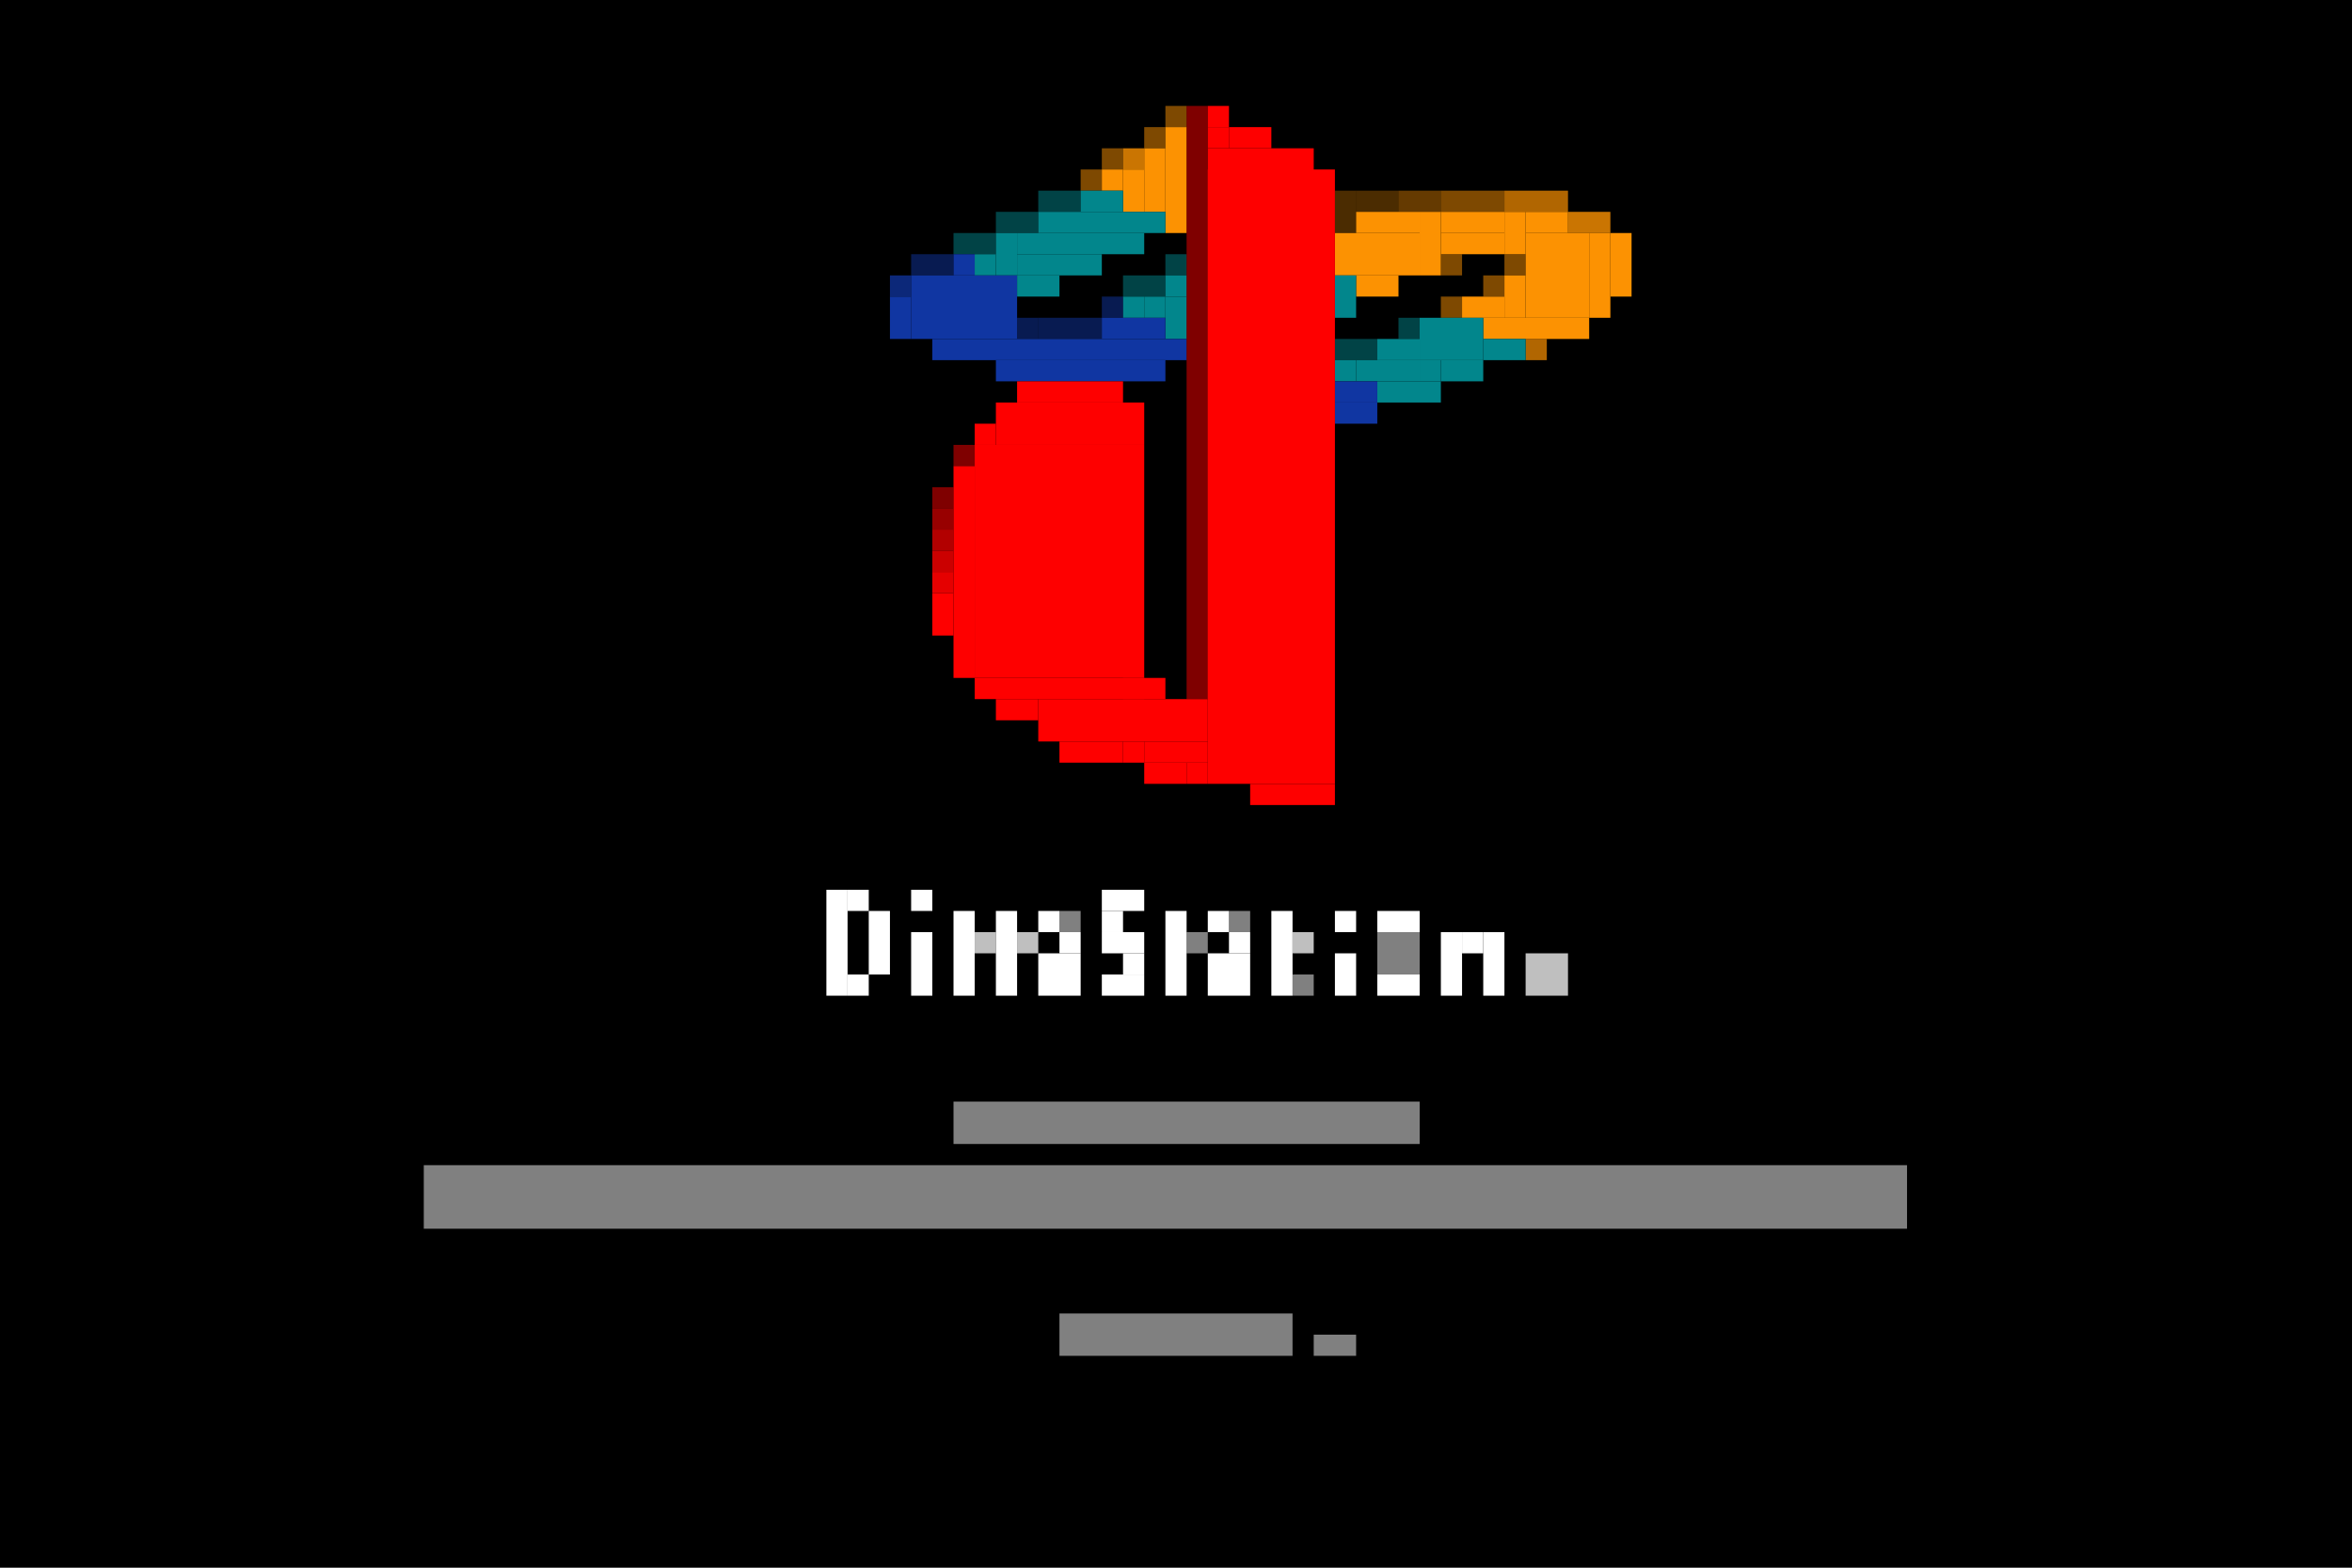
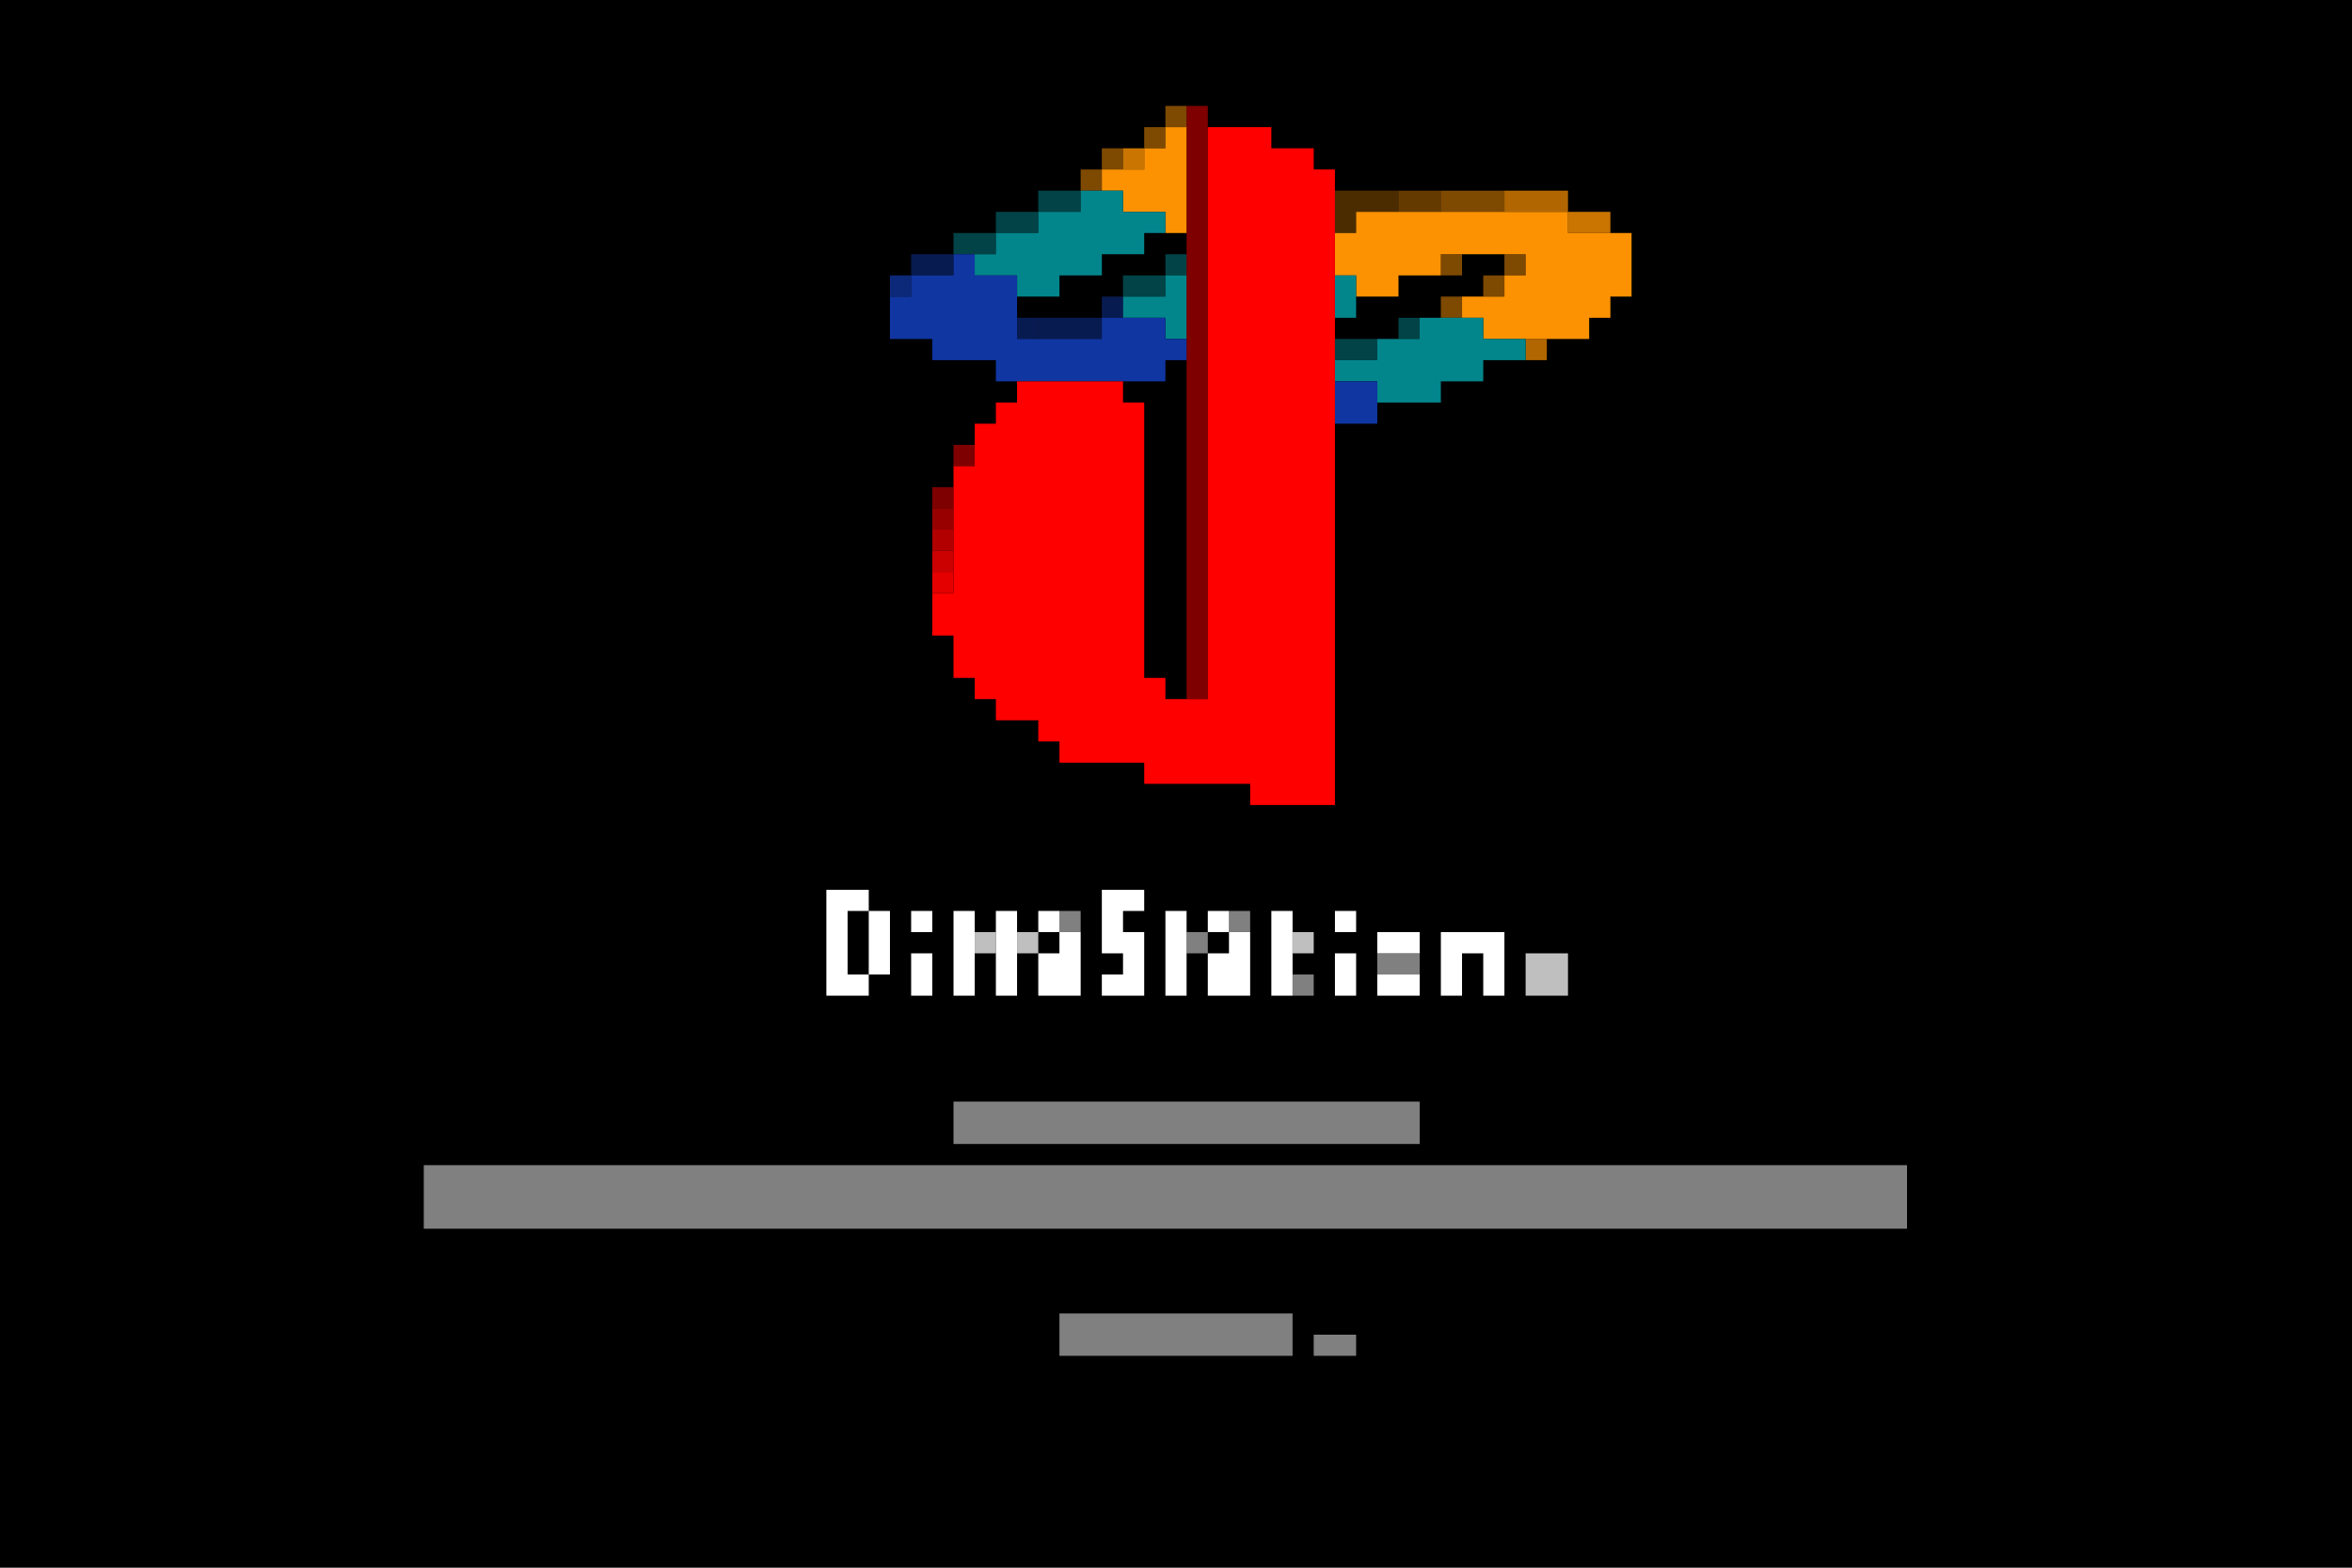
- <svg xmlns="http://www.w3.org/2000/svg" width="111" height="74" viewBox="0 0 111 74" fill="none">
-   <g clip-path="url(#clip0_1753_3169)">
-     <rect width="111" height="74" fill="black" />
-     <rect x="39" y="42" width="1" height="5" fill="white" />
-     <rect x="43" y="44" width="1" height="3" fill="white" />
-     <rect x="45" y="43" width="1" height="4" fill="white" />
-     <rect opacity="0.75" x="46" y="44" width="1" height="1" fill="white" />
-     <rect opacity="0.75" x="48" y="44" width="1" height="1" fill="white" />
-     <rect x="43" y="42" width="1" height="1" fill="white" />
-     <rect x="47" y="43" width="1" height="4" fill="white" />
-     <rect x="52" y="42" width="2" height="1" fill="white" />
-     <rect x="52" y="44" width="2" height="1" fill="white" />
-     <rect x="52" y="46" width="2" height="1" fill="white" />
-     <rect x="55" y="43" width="1" height="4" fill="white" />
-     <rect x="60" y="43" width="1" height="4" fill="white" />
-     <rect x="63" y="43" width="1" height="1" fill="white" />
-     <rect opacity="0.75" x="61" y="44" width="1" height="1" fill="white" />
-     <rect x="65" y="46" width="2" height="1" fill="white" />
-     <rect x="65" y="43" width="2" height="1" fill="white" />
-     <rect x="68" y="44" width="1" height="3" fill="white" />
-     <rect x="70" y="44" width="1" height="3" fill="white" />
-     <rect x="69" y="44" width="1" height="1" fill="white" />
-     <rect opacity="0.75" x="72" y="45" width="2" height="2" fill="white" />
-     <rect opacity="0.5" x="65" y="44" width="2" height="2" fill="white" />
-     <rect x="63" y="45" width="1" height="2" fill="white" />
-     <rect x="53" y="45" width="1" height="1" fill="white" />
-     <rect x="52" y="43" width="1" height="1" fill="white" />
-     <rect opacity="0.5" x="58" y="43" width="1" height="1" fill="white" />
-     <rect opacity="0.5" x="56" y="44" width="1" height="1" fill="white" />
-     <rect opacity="0.5" x="61" y="46" width="1" height="1" fill="white" />
-     <rect x="57" y="43" width="1" height="1" fill="white" />
-     <rect x="58" y="44" width="1" height="1" fill="white" />
-     <rect x="57" y="45" width="2" height="2" fill="white" />
-     <rect opacity="0.5" x="50" y="43" width="1" height="1" fill="white" />
-     <rect x="49" y="43" width="1" height="1" fill="white" />
-     <rect x="50" y="44" width="1" height="1" fill="white" />
-     <rect x="49" y="45" width="2" height="2" fill="white" />
-     <rect x="40" y="46" width="1" height="1" fill="white" />
-     <rect x="41" y="43" width="1" height="3" fill="white" />
-     <rect x="40" y="42" width="1" height="1" fill="white" />
-     <rect opacity="0.5" x="45" y="52" width="22" height="2" fill="white" />
-     <rect opacity="0.5" x="50" y="62" width="11" height="2" fill="white" />
-     <rect opacity="0.5" x="62" y="63" width="2" height="1" fill="white" />
-     <rect opacity="0.5" x="20" y="55" width="70" height="3" fill="white" />
-     <rect x="56" y="11" width="1" height="5" transform="rotate(180 56 11)" fill="#FC9202" />
-     <rect x="75" y="15" width="3" height="4" transform="rotate(180 75 15)" fill="#FC9202" />
-     <rect x="67" y="13" width="4" height="2" transform="rotate(180 67 13)" fill="#FC9202" />
-     <rect x="68" y="13" width="1" height="3" transform="rotate(180 68 13)" fill="#FC9202" />
-     <rect x="66" y="14" width="2" height="1" transform="rotate(180 66 14)" fill="#FC9202" />
-     <rect x="67" y="11" width="3" height="1" transform="rotate(180 67 11)" fill="#FC9202" />
-     <rect x="71" y="11" width="3" height="1" transform="rotate(180 71 11)" fill="#FC9202" />
-     <rect x="71" y="12" width="3" height="1" transform="rotate(180 71 12)" fill="#FC9202" />
-     <rect x="72" y="12" width="1" height="2" transform="rotate(180 72 12)" fill="#FC9202" />
-     <rect x="72" y="15" width="1" height="2" transform="rotate(180 72 15)" fill="#FC9202" />
-     <rect x="71" y="15" width="2" height="1" transform="rotate(180 71 15)" fill="#FC9202" />
-     <rect x="76" y="15" width="1" height="4" transform="rotate(180 76 15)" fill="#FC9202" />
-     <rect x="77" y="14" width="1" height="3" transform="rotate(180 77 14)" fill="#FC9202" />
-     <rect x="74" y="11" width="2" height="1" transform="rotate(180 74 11)" fill="#FC9202" />
-     <rect x="75" y="16" width="5" height="1" transform="rotate(180 75 16)" fill="#FC9202" />
-     <rect opacity="0.7" x="73" y="17" width="1" height="1" transform="rotate(180 73 17)" fill="#FC9202" />
-     <rect x="55" y="10" width="1" height="3" transform="rotate(180 55 10)" fill="#FC9202" />
-     <rect opacity="0.5" x="56" y="6" width="1" height="1" transform="rotate(180 56 6)" fill="#FC9202" />
-     <rect opacity="0.3" x="64" y="11" width="1" height="2" transform="rotate(180 64 11)" fill="#FC9202" />
-     <rect opacity="0.3" x="66" y="10" width="2" height="1" transform="rotate(180 66 10)" fill="#FC9202" />
-     <rect opacity="0.4" x="68" y="10" width="2" height="1" transform="rotate(180 68 10)" fill="#FC9202" />
-     <rect opacity="0.5" x="71" y="10" width="3" height="1" transform="rotate(180 71 10)" fill="#FC9202" />
-     <rect opacity="0.5" x="71" y="14" width="1" height="1" transform="rotate(180 71 14)" fill="#FC9202" />
-     <rect opacity="0.5" x="69" y="15" width="1" height="1" transform="rotate(180 69 15)" fill="#FC9202" />
-     <rect opacity="0.5" x="72" y="13" width="1" height="1" transform="rotate(180 72 13)" fill="#FC9202" />
-     <rect opacity="0.5" x="69" y="13" width="1" height="1" transform="rotate(180 69 13)" fill="#FC9202" />
-     <rect opacity="0.7" x="74" y="10" width="3" height="1" transform="rotate(180 74 10)" fill="#FC9202" />
-     <rect opacity="0.8" x="76" y="11" width="2" height="1" transform="rotate(180 76 11)" fill="#FC9202" />
-     <rect opacity="0.5" x="55" y="7" width="1" height="1" transform="rotate(180 55 7)" fill="#FC9202" />
-     <rect opacity="0.8" x="54" y="8" width="1" height="1" transform="rotate(180 54 8)" fill="#FC9202" />
-     <rect opacity="0.5" x="53" y="8" width="1" height="1" transform="rotate(180 53 8)" fill="#FC9202" />
-     <rect opacity="0.5" x="52" y="9" width="1" height="1" transform="rotate(180 52 9)" fill="#FC9202" />
-     <rect x="54" y="10" width="1" height="2" transform="rotate(180 54 10)" fill="#FC9202" />
-     <rect x="53" y="9" width="1" height="1" transform="rotate(180 53 9)" fill="#FC9202" />
-     <rect x="55" y="11" width="6" height="1" transform="rotate(180 55 11)" fill="#02868C" />
-     <rect x="54" y="12" width="6" height="1" transform="rotate(180 54 12)" fill="#02868C" />
-     <rect x="52" y="13" width="4" height="1" transform="rotate(180 52 13)" fill="#02868C" />
-     <rect x="48" y="13" width="1" height="2" transform="rotate(180 48 13)" fill="#02868C" />
-     <rect x="47" y="13" width="1" height="1" transform="rotate(180 47 13)" fill="#02868C" />
-     <rect x="53" y="10" width="2" height="1" transform="rotate(180 53 10)" fill="#02868C" />
-     <rect opacity="0.5" x="51" y="10" width="2" height="1" transform="rotate(180 51 10)" fill="#02868C" />
-     <rect opacity="0.5" x="55" y="14" width="2" height="1" transform="rotate(180 55 14)" fill="#02868C" />
-     <rect opacity="0.5" x="56" y="13" width="1" height="1" transform="rotate(180 56 13)" fill="#02868C" />
-     <rect opacity="0.5" x="67" y="16" width="1" height="1" transform="rotate(180 67 16)" fill="#02868C" />
-     <rect opacity="0.5" x="65" y="17" width="2" height="1" transform="rotate(180 65 17)" fill="#02868C" />
-     <rect opacity="0.5" x="49" y="11" width="2" height="1" transform="rotate(180 49 11)" fill="#02868C" />
-     <rect opacity="0.5" x="47" y="12" width="2" height="1" transform="rotate(180 47 12)" fill="#02868C" />
-     <rect x="50" y="14" width="2" height="1" transform="rotate(180 50 14)" fill="#02868C" />
-     <rect x="56" y="16" width="1" height="2" transform="rotate(180 56 16)" fill="#02868C" />
-     <rect x="55" y="15" width="1" height="1" transform="rotate(180 55 15)" fill="#02868C" />
-     <rect x="54" y="15" width="1" height="1" transform="rotate(180 54 15)" fill="#02868C" />
-     <rect x="56" y="14" width="1" height="1" transform="rotate(180 56 14)" fill="#02868C" />
-     <rect x="64" y="15" width="1" height="2" transform="rotate(180 64 15)" fill="#02868C" />
-     <rect x="70" y="17" width="3" height="2" transform="rotate(180 70 17)" fill="#02868C" />
-     <rect x="67" y="18" width="3" height="1" transform="rotate(180 67 18)" fill="#02868C" />
-     <rect x="67" y="17" width="2" height="1" transform="rotate(180 67 17)" fill="#02868C" />
-     <rect x="64" y="18" width="1" height="1" transform="rotate(180 64 18)" fill="#02868C" />
-     <rect x="68" y="19" width="3" height="1" transform="rotate(180 68 19)" fill="#02868C" />
-     <rect x="70" y="18" width="2" height="1" transform="rotate(180 70 18)" fill="#02868C" />
-     <rect x="72" y="17" width="2" height="1" transform="rotate(180 72 17)" fill="#02868C" />
-     <rect x="68" y="18" width="1" height="1" transform="rotate(180 68 18)" fill="#02868C" />
-     <rect x="48" y="16" width="5" height="3" transform="rotate(180 48 16)" fill="#1036A2" />
-     <rect x="43" y="16" width="1" height="2" transform="rotate(180 43 16)" fill="#1036A2" />
-     <rect opacity="0.75" x="43" y="14" width="1" height="1" transform="rotate(180 43 14)" fill="#1036A2" />
-     <rect x="49" y="16" width="1" height="1" transform="rotate(180 49 16)" fill="#1036A2" fill-opacity="0.5" />
-     <rect x="53" y="15" width="1" height="1" transform="rotate(180 53 15)" fill="#1036A2" fill-opacity="0.5" />
-     <rect x="55" y="18" width="8" height="1" transform="rotate(180 55 18)" fill="#1036A2" />
-     <rect x="65" y="19" width="2" height="1" transform="rotate(180 65 19)" fill="#1036A2" />
-     <rect x="65" y="20" width="2" height="1" transform="rotate(180 65 20)" fill="#1036A2" />
-     <rect x="55" y="16" width="3" height="1" transform="rotate(180 55 16)" fill="#1036A2" />
-     <rect x="46" y="13" width="1" height="1" transform="rotate(180 46 13)" fill="#1036A2" />
-     <rect opacity="0.5" x="45" y="13" width="2" height="1" transform="rotate(180 45 13)" fill="#1036A2" />
-     <rect opacity="0.5" x="52" y="16" width="3" height="1" transform="rotate(180 52 16)" fill="#1036A2" />
-     <rect x="56" y="17" width="12" height="1" transform="rotate(180 56 17)" fill="#1036A2" />
-     <rect x="63" y="37" width="6" height="29" transform="rotate(180 63 37)" fill="#FE0000" />
-     <rect x="63" y="38" width="4" height="1" transform="rotate(180 63 38)" fill="#FE0000" />
-     <rect x="57" y="36" width="3" height="1" transform="rotate(180 57 36)" fill="#FE0000" />
-     <rect x="54" y="36" width="1" height="1" transform="rotate(180 54 36)" fill="#FE0000" />
-     <rect x="53" y="36" width="3" height="1" transform="rotate(180 53 36)" fill="#FE0000" />
-     <rect x="57" y="35" width="8" height="2" transform="rotate(180 57 35)" fill="#FE0000" />
-     <rect x="49" y="34" width="2" height="1" transform="rotate(180 49 34)" fill="#FE0000" />
-     <rect x="55" y="33" width="2" height="1" transform="rotate(180 55 33)" fill="#FE0000" />
-     <rect x="54" y="33" width="8" height="1" transform="rotate(180 54 33)" fill="#FE0000" />
-     <rect x="54" y="32" width="8" height="11" transform="rotate(180 54 32)" fill="#FE0000" />
-     <rect x="46" y="32" width="1" height="10" transform="rotate(180 46 32)" fill="#FE0000" />
-     <rect x="45" y="30" width="1" height="2" transform="rotate(180 45 30)" fill="#FE0000" />
-     <rect opacity="0.5" x="45" y="24" width="1" height="1" transform="rotate(180 45 24)" fill="#FE0000" />
-     <rect opacity="0.9" x="45" y="28" width="1" height="1" transform="rotate(180 45 28)" fill="#FE0000" />
-     <rect opacity="0.8" x="45" y="27" width="1" height="1" transform="rotate(180 45 27)" fill="#FE0000" />
-     <rect opacity="0.7" x="45" y="26" width="1" height="1" transform="rotate(180 45 26)" fill="#FE0000" />
-     <rect opacity="0.6" x="45" y="25" width="1" height="1" transform="rotate(180 45 25)" fill="#FE0000" />
-     <rect opacity="0.5" x="46" y="22" width="1" height="1" transform="rotate(180 46 22)" fill="#FE0000" />
-     <rect x="54" y="21" width="7" height="2" transform="rotate(180 54 21)" fill="#FE0000" />
-     <rect x="47" y="21" width="1" height="1" transform="rotate(180 47 21)" fill="#FE0000" />
-     <rect x="53" y="19" width="5" height="1" transform="rotate(180 53 19)" fill="#FE0000" />
-     <rect x="62" y="33" width="5" height="26" transform="rotate(180 62 33)" fill="#FE0000" />
-     <rect opacity="0.5" x="57" y="33" width="1" height="28" transform="rotate(180 57 33)" fill="#FE0000" />
-     <rect x="58" y="7" width="1" height="1" transform="rotate(180 58 7)" fill="#FE0000" />
-     <rect x="58" y="6" width="1" height="1" transform="rotate(180 58 6)" fill="#FE0000" />
-     <rect x="60" y="7" width="2" height="1" transform="rotate(180 60 7)" fill="#FE0000" />
-     <rect x="57" y="37" width="1" height="1" transform="rotate(180 57 37)" fill="#FE0000" />
-     <rect x="56" y="37" width="2" height="1" transform="rotate(180 56 37)" fill="#FE0000" />
-   </g>
-   <defs>
-     <clipPath id="clip0_1753_3169">
-       <rect width="111" height="74" fill="white" />
-     </clipPath>
-   </defs>
+ <svg xmlns="http://www.w3.org/2000/svg" width="111" height="74" fill="none" viewBox="0 0 111 74">
+   <path fill="#000" d="M0 0h111v74H0z" />
+   <path fill="#fff" d="M43 45h1v2h-1zM45 43h1v4h-1z" />
+   <path fill="#fff" d="M46 44h1v1h-1zM48 44h1v1h-1z" opacity=".75" />
+   <path fill="#fff" d="M43 43h1v1h-1zM47 43h1v4h-1zM55 43h1v4h-1zM60 43h1v4h-1zM63 43h1v1h-1z" />
+   <path fill="#fff" d="M61 44h1v1h-1z" opacity=".75" />
+   <path fill="#fff" d="M65 46h2v1h-2zM65 44h2v1h-2zM71 44v3h-1v-2h-1v2h-1v-3z" />
+   <path fill="#fff" d="M72 45h2v2h-2z" opacity=".75" />
+   <path fill="#fff" d="M65 45h2v1h-2z" opacity=".5" />
+   <path fill="#fff" d="M63 45h1v2h-1z" />
+   <path fill="#fff" d="M58 43h1v1h-1zM56 44h1v1h-1zM61 46h1v1h-1z" opacity=".5" />
+   <path fill="#fff" d="M57 43h1v1h-1zM59 47h-2v-2h1v-1h1z" />
+   <path fill="#fff" d="M50 43h1v1h-1z" opacity=".5" />
+   <path fill="#fff" d="M49 43h1v1h-1zM51 47h-2v-2h1v-1h1zm3-4h-1v1h1v3h-2v-1h1v-1h-1v-3h2zM41 42v1h-1v3h1v1h-2v-5zM42 46h-1v-3h1z" />
+   <path fill="#fff" d="M45 52h22v2H45zM50 62h11v2H50zM62 63h2v1h-2zM20 55h70v3H20z" opacity=".5" />
+   <path fill="#fc9202" d="M69 14h2v-1h1v-1h-4v1h-2v1h-2v-1h-1v-2h1v-1h10v1h3v3h-1v1h-1v1h-5v-1h-1z" />
+   <path fill="#fc9202" d="M73 17h-1v-1h1z" opacity=".7" />
+   <path fill="#fc9202" d="M56 6h-1V5h1z" opacity=".5" />
+   <path fill="#fc9202" d="M63 9h3v1h-2v1h-1z" opacity=".3" />
+   <path fill="#fc9202" d="M68 10h-2V9h2z" opacity=".4" />
+   <path fill="#fc9202" d="M71 10h-3V9h3zM71 14h-1v-1h1zM69 15h-1v-1h1zM72 13h-1v-1h1zM69 13h-1v-1h1z" opacity=".5" />
+   <path fill="#fc9202" d="M74 10h-3V9h3z" opacity=".7" />
+   <path fill="#fc9202" d="M76 11h-2v-1h2z" opacity=".8" />
+   <path fill="#fc9202" d="M55 7h-1V6h1z" opacity=".5" />
+   <path fill="#fc9202" d="M54 8h-1V7h1z" opacity=".8" />
+   <path fill="#fc9202" d="M53 8h-1V7h1zM52 9h-1V8h1z" opacity=".5" />
+   <path fill="#fc9202" d="M55 10h-2V9h-1V8h2V7h1V6h1v5h-1z" />
+   <path fill="#02868c" d="M51 10h-2V9h2zM55 14h-2v-1h2zM56 13h-1v-1h1zM67 16h-1v-1h1zM65 17h-2v-1h2zM49 11h-2v-1h2zM47 12h-2v-1h2z" opacity=".5" />
+   <path fill="#02868c" d="M46 13v-1h1v-1h2v-1h2V9h2v1h2v1h-1v1h-2v1h-2v1h-2v-1zM55 13h1v3h-1v-1h-2v-1h2zM64 15h-1v-2h1zM65 18h-2v-1h2v-1h2v-1h3v1h2v1h-2v1h-2v1h-3z" />
+   <path fill="#1036a2" d="M43 14h-1v-1h1z" opacity=".75" />
+   <path fill="#1036a2" fill-opacity=".5" d="M49 16h-1v-1h1zM53 15h-1v-1h1z" />
+   <path fill="#1036a2" d="M63 18h2v2h-2z" />
+   <path fill="#1036a2" d="M45 13h-2v-1h2zM52 16h-3v-1h3z" opacity=".5" />
+   <path fill="#1036a2" d="M42 14h1v-1h2v-1h1v1h2v3h4v-1h3v1h1v1h-1v1h-8v-1h-3v-1h-2z" />
+   <path fill="#fe0000" d="M45 24h-1v-1h1z" opacity=".5" />
+   <path fill="#fe0000" d="M45 28h-1v-1h1z" opacity=".9" />
+   <path fill="#fe0000" d="M45 27h-1v-1h1z" opacity=".8" />
+   <path fill="#fe0000" d="M45 26h-1v-1h1z" opacity=".7" />
+   <path fill="#fe0000" d="M45 25h-1v-1h1z" opacity=".6" />
+   <path fill="#fe0000" d="M46 22h-1v-1h1z" opacity=".5" />
+   <path fill="#fe0000" d="M46 20h1v-1h1v-1h5v1h1v13h1v1h2V6h3v1h2v1h1v30h-4v-1h-5v-1h-4v-1h-1v-1h-2v-1h-1v-1h-1v-2h-1v-2h1v-6h1z" />
+   <path fill="#fe0000" d="M57 33h-1V5h1z" opacity=".5" />
</svg>
